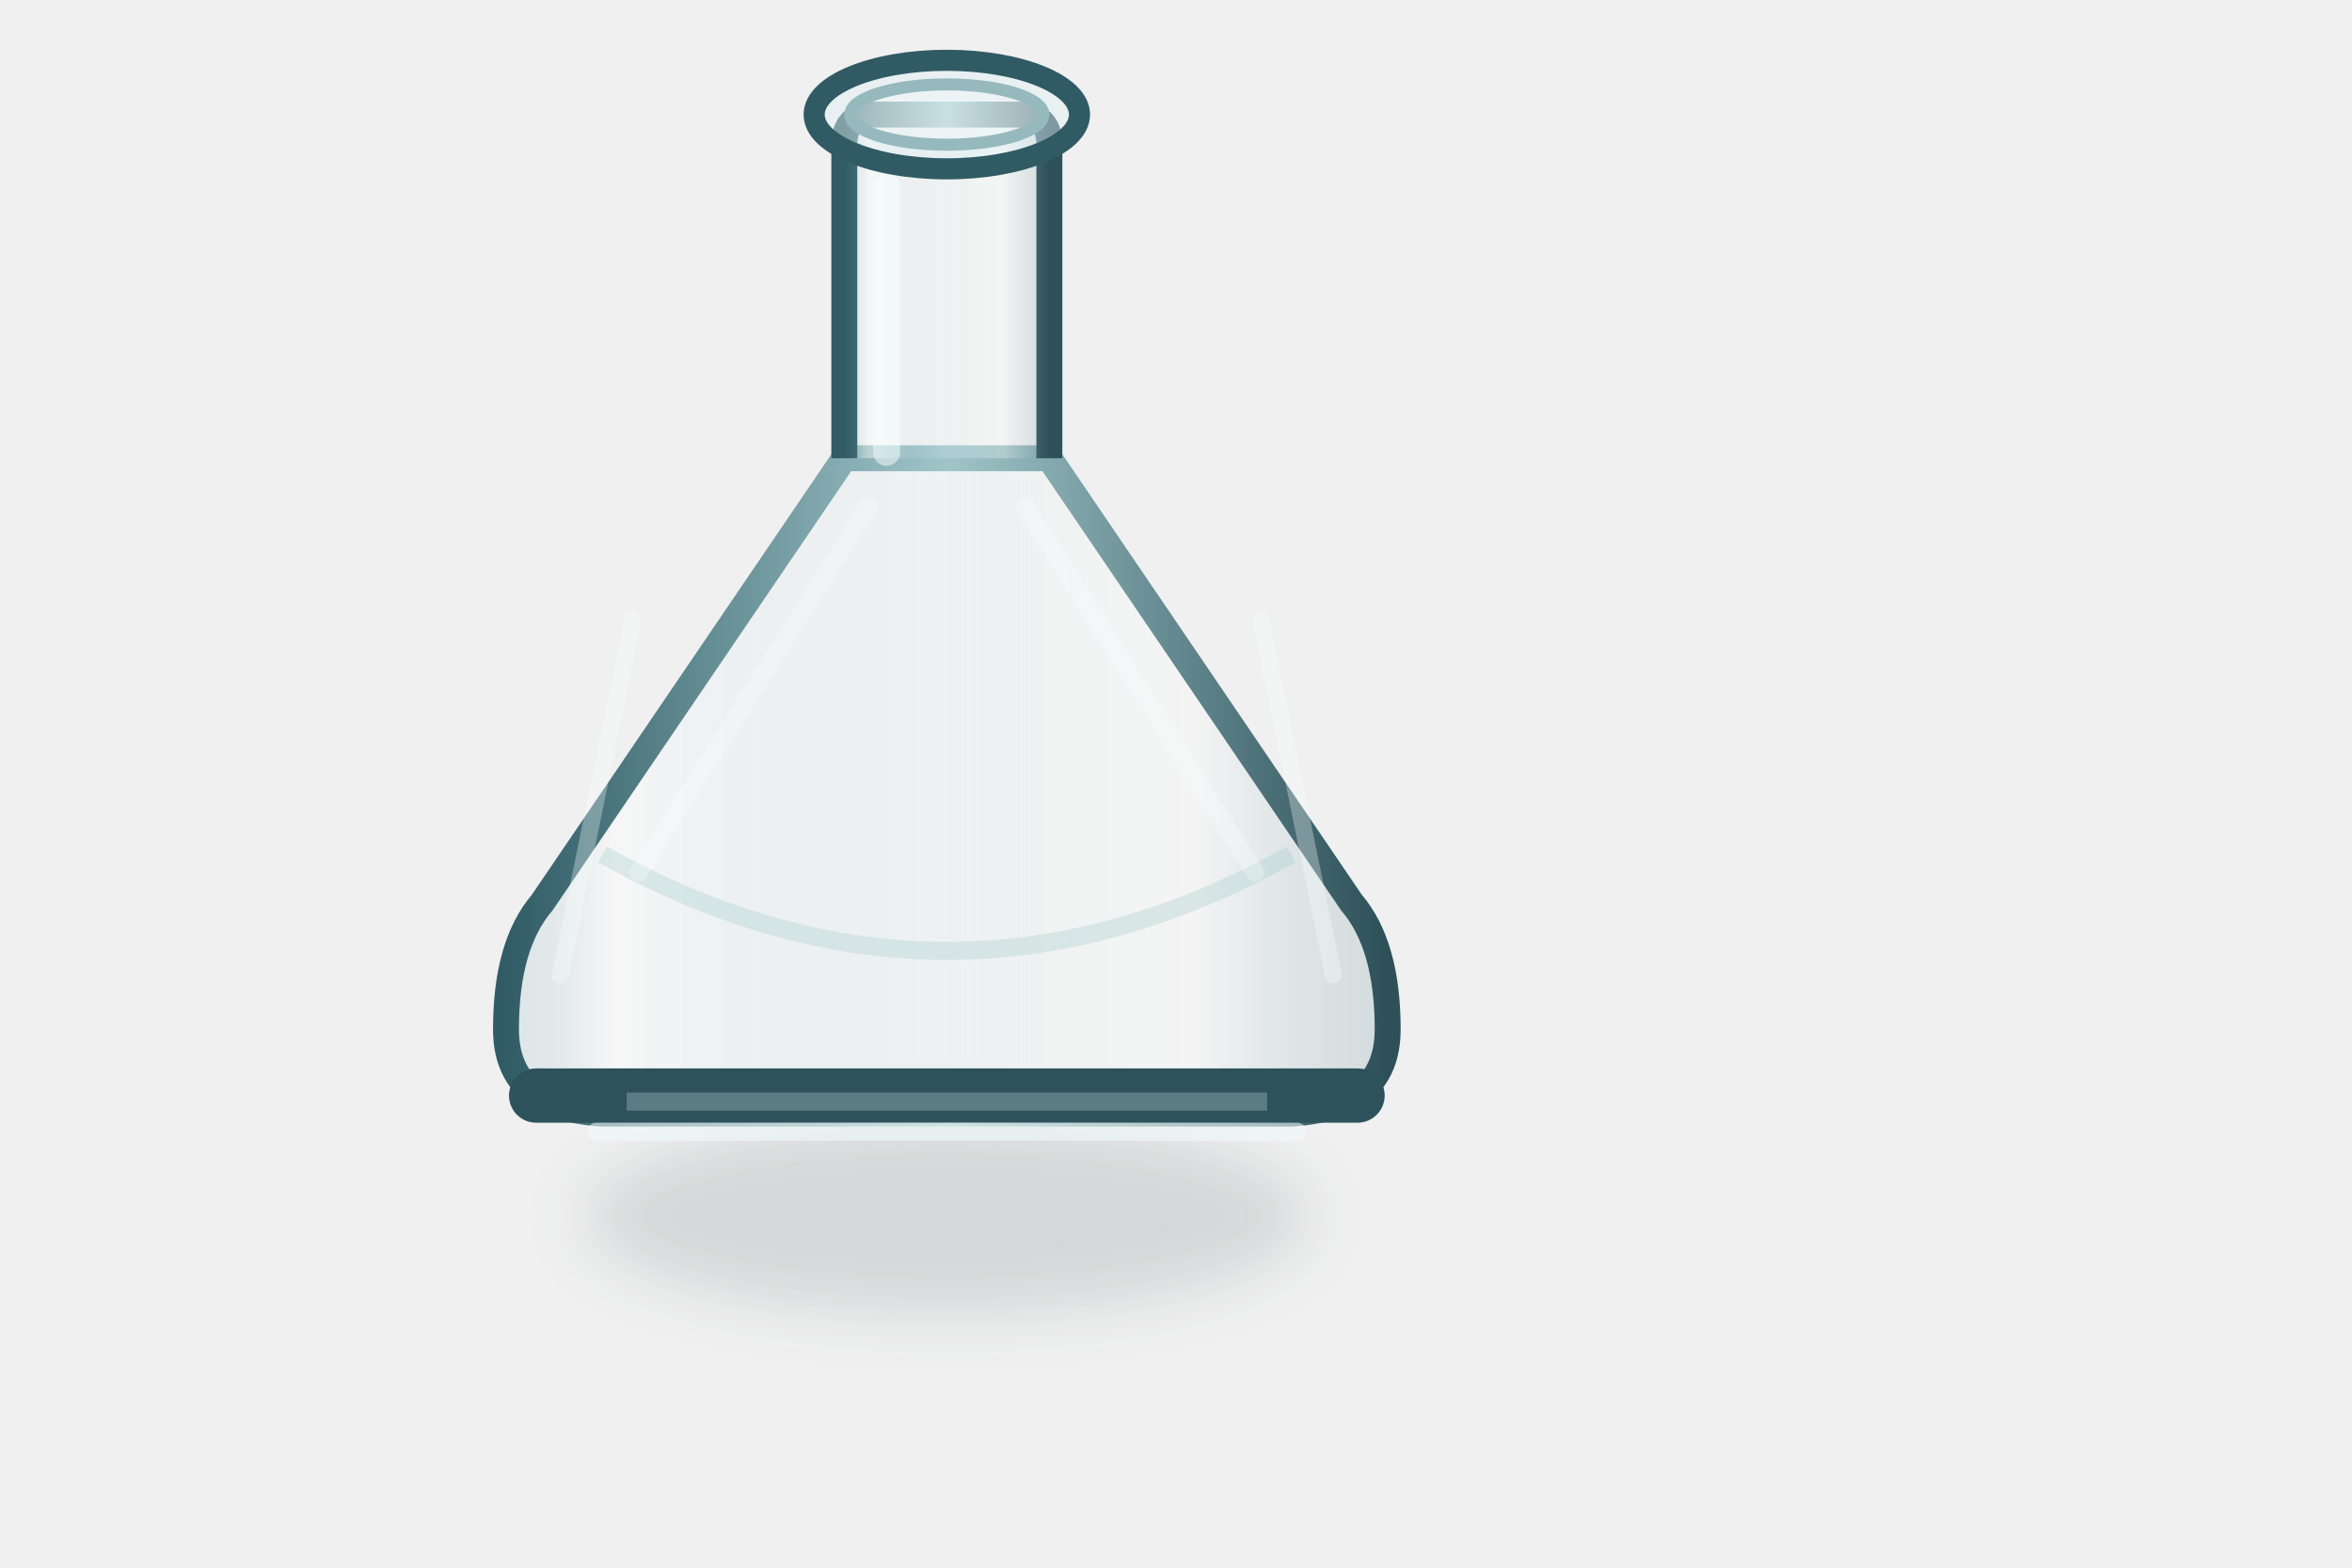
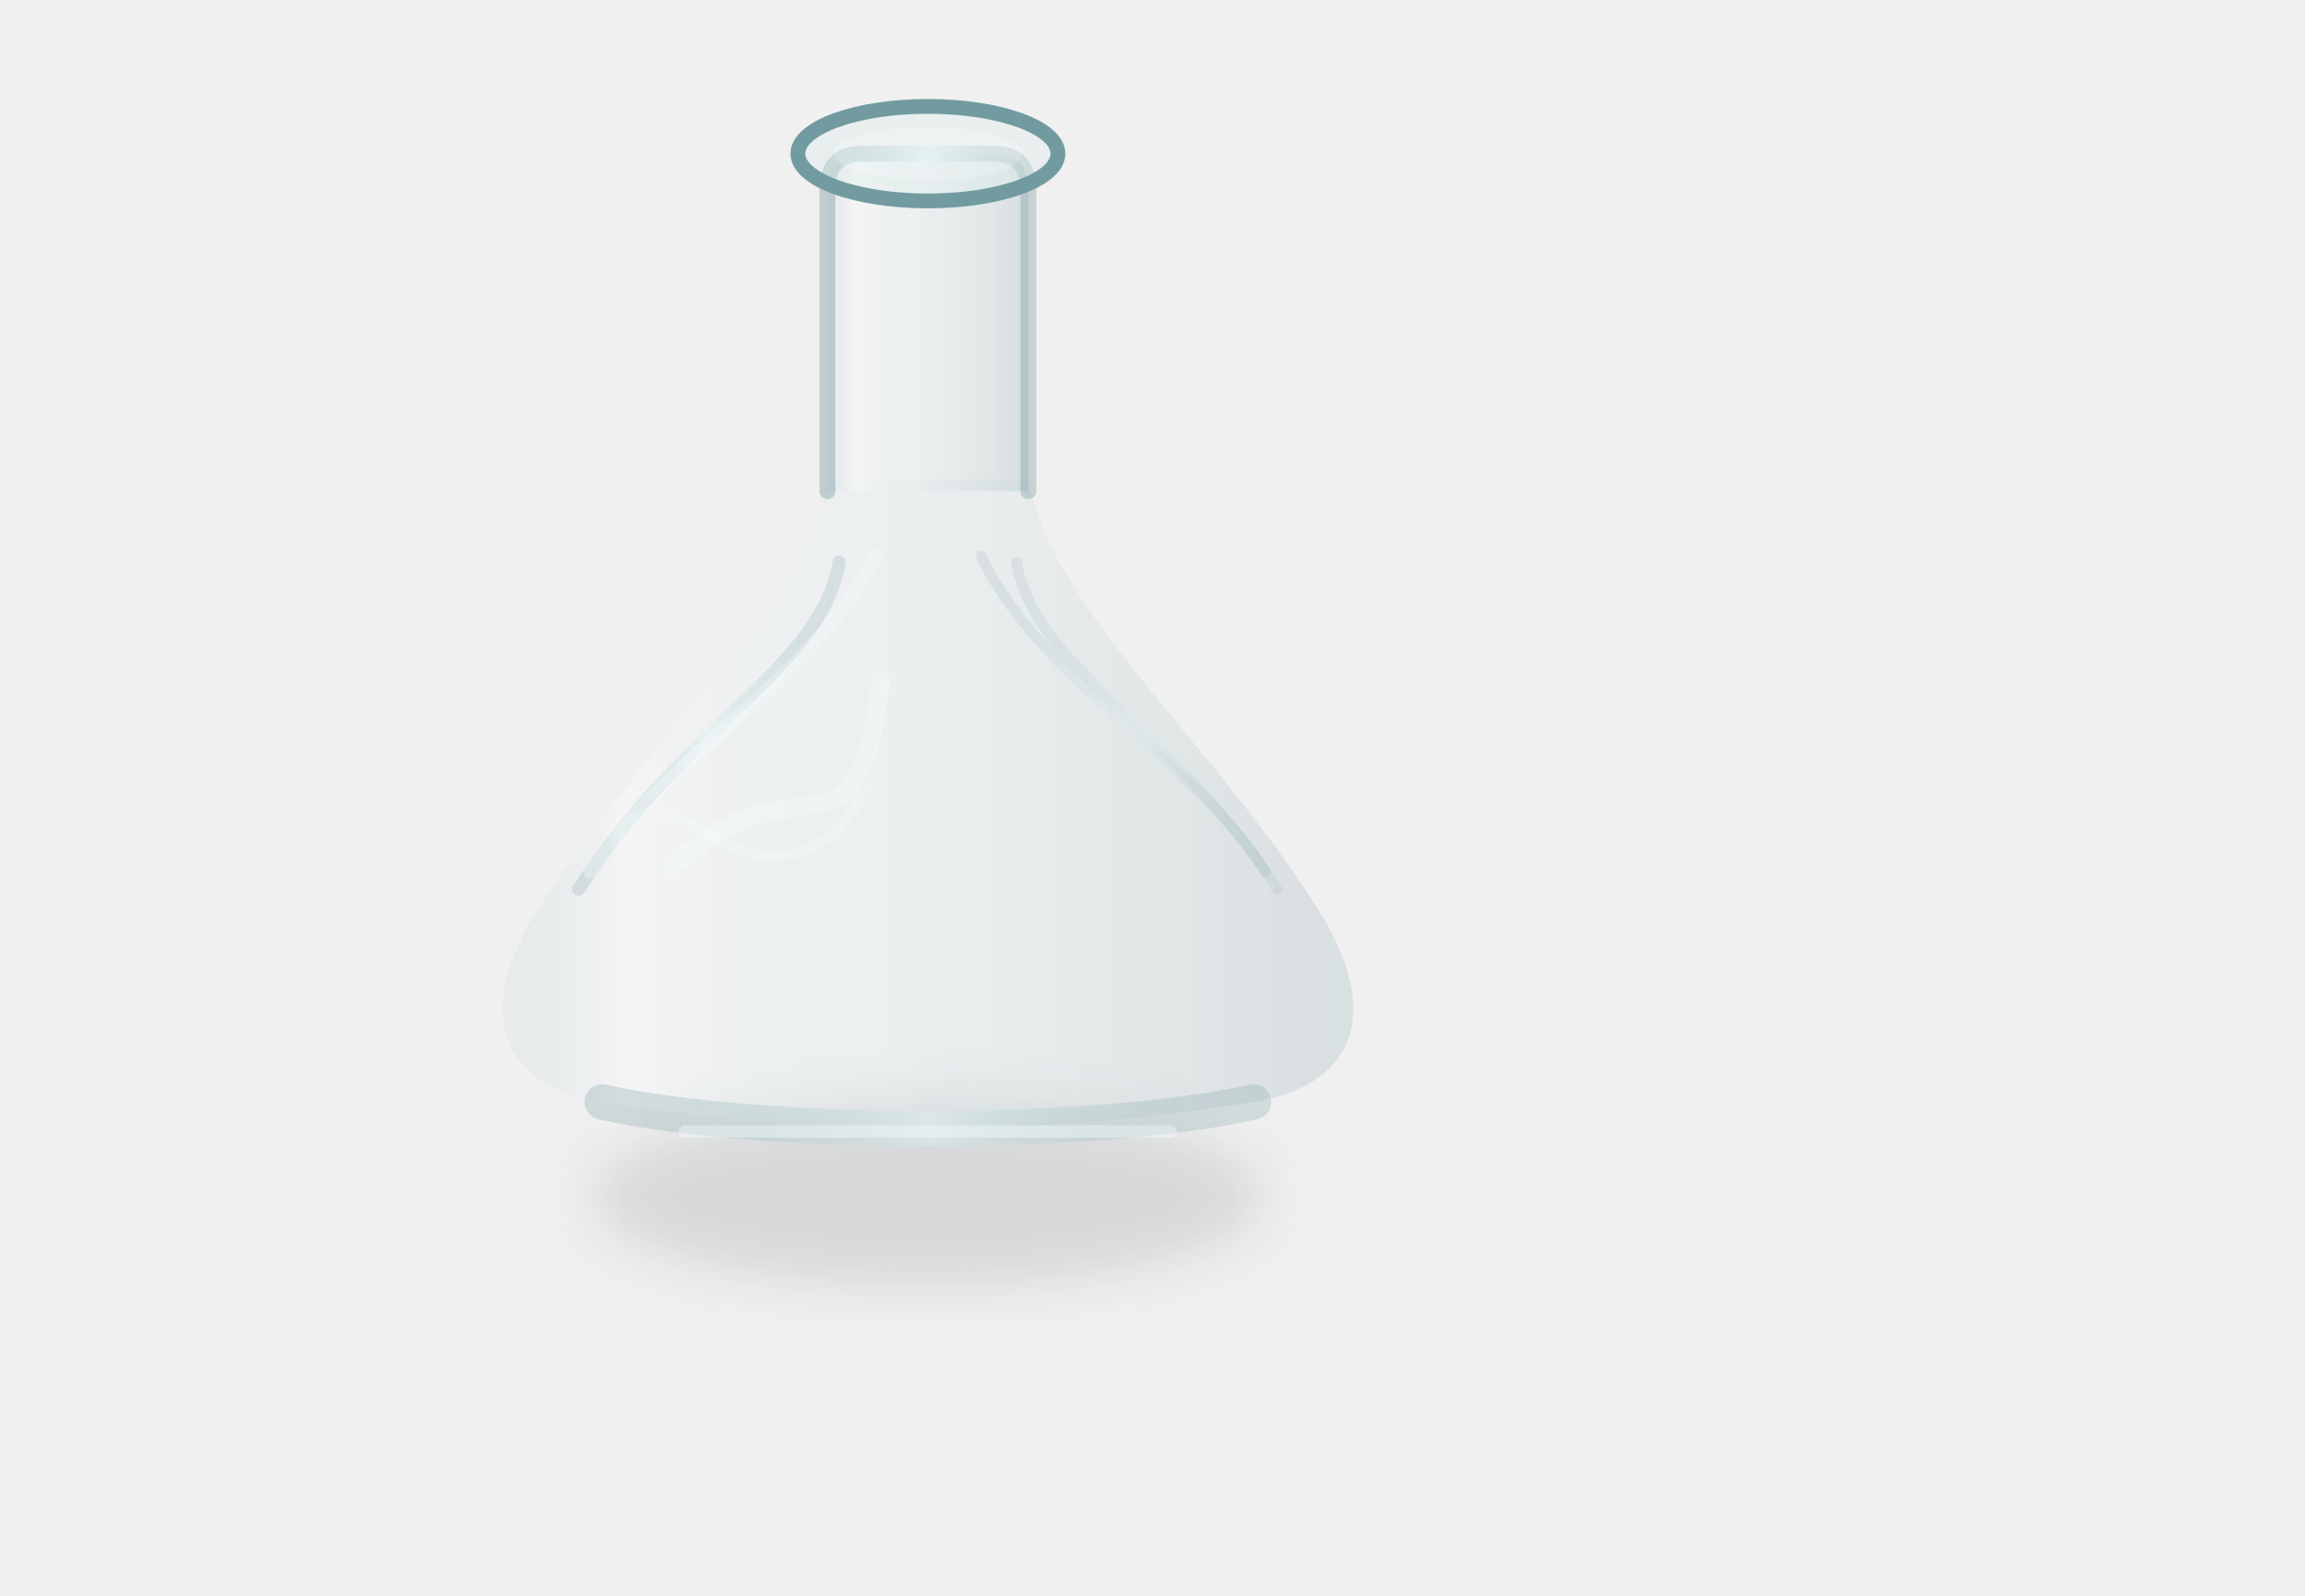
- <svg xmlns="http://www.w3.org/2000/svg" viewBox="28 12 390 260" data-asset-id="conical-flask-250ml" data-specification-id="conical-flask-250ml" data-family-id="conical-flask" data-capacity-ml="250" data-dimensions-mm="85 145 85" data-lod="preview" data-coordinate-unit="mm" data-visual-role="apparatus-geometry" data-view-mode="catalog-preview" data-measurement-qualified="false" role="img" aria-labelledby="title desc">
+ <svg xmlns="http://www.w3.org/2000/svg" viewBox="28 12 390 270" data-asset-id="conical-flask-250ml" data-specification-id="conical-flask-250ml" data-family-id="conical-flask" data-capacity-ml="250" data-dimensions-mm="85 145 85" data-material-profile="curved-borosilicate-vessel" data-lod="preview" data-lod-detail="catalog" data-coordinate-unit="mm" data-visual-role="apparatus-geometry" data-view-mode="catalog-preview" data-measurement-qualified="false" data-anatomy="flat-contact-foot|curved-conical-body|shoulder-transition|cylindrical-neck|open-mouth-rim|interior-cavity" role="img" aria-labelledby="conical-flask-250ml-preview-title conical-flask-250ml-preview-desc">
  <defs>
    <linearGradient id="conical-flask-250ml-glass" x1="0" x2="1" y1="0" y2="0">
-       <stop offset="0" stop-color="#8ab5bf" stop-opacity=".16" />
-       <stop offset=".12" stop-color="#ffffff" stop-opacity=".42" />
-       <stop offset=".32" stop-color="#d7eef1" stop-opacity=".12" />
-       <stop offset=".78" stop-color="#ffffff" stop-opacity=".30" />
-       <stop offset="1" stop-color="#5d8b95" stop-opacity=".20" />
+       <stop offset="0" stop-color="#a7c5cd" stop-opacity=".12" />
+       <stop offset=".14" stop-color="#ffffff" stop-opacity=".31" />
+       <stop offset=".42" stop-color="#d2e9eb" stop-opacity=".10" />
+       <stop offset="1" stop-color="#628b94" stop-opacity=".17" />
    </linearGradient>
-     <linearGradient id="conical-flask-250ml-glass-edge" x1="0" x2="1">
-       <stop offset="0" stop-color="#315c66" />
-       <stop offset=".5" stop-color="#9fc5c9" />
-       <stop offset="1" stop-color="#2d5059" />
+     <linearGradient id="conical-flask-250ml-edge" x1="0" x2="1">
+       <stop offset="0" stop-color="#638b93" stop-opacity=".34" />
+       <stop offset=".5" stop-color="#d9eff0" stop-opacity=".62" />
+       <stop offset="1" stop-color="#638b93" stop-opacity=".30" />
    </linearGradient>
-     <linearGradient id="conical-flask-250ml-steel" x1="0" x2="1">
-       <stop offset="0" stop-color="#26353b" />
-       <stop offset=".18" stop-color="#7c9298" />
-       <stop offset=".40" stop-color="#e2eaeb" />
-       <stop offset=".58" stop-color="#71848a" />
-       <stop offset="1" stop-color="#1e292e" />
+     <linearGradient id="conical-flask-250ml-ptfe" x1="0" x2="1">
+       <stop offset="0" stop-color="#d5d8d3" />
+       <stop offset=".42" stop-color="#f5f4ea" />
+       <stop offset="1" stop-color="#9da49d" />
    </linearGradient>
    <linearGradient id="conical-flask-250ml-rubber" x1="0" x2="1">
-       <stop offset="0" stop-color="#192328" />
-       <stop offset=".45" stop-color="#59686b" />
-       <stop offset="1" stop-color="#11191d" />
+       <stop offset="0" stop-color="#3d4a4a" />
+       <stop offset=".5" stop-color="#8a9890" />
+       <stop offset="1" stop-color="#253131" />
    </linearGradient>
    <filter id="conical-flask-250ml-shadow" x="-30%" y="-40%" width="160%" height="190%">
      <feGaussianBlur stdDeviation="5" />
    </filter>
-     <style>
-       .edge { stroke: url(#conical-flask-250ml-glass-edge); stroke-linejoin: round; }
-       .glass-fill { fill: url(#conical-flask-250ml-glass); }
-       .steel-fill { fill: url(#conical-flask-250ml-steel); }
-       .rubber-fill { fill: url(#conical-flask-250ml-rubber); }
-       .detail { stroke: #29444c; stroke-linecap: round; stroke-linejoin: round; }
-       .highlight { stroke: #f8ffff; stroke-linecap: round; fill: none; }
-     </style>
+     <style>.glass-fill{fill:url(#conical-flask-250ml-glass)}.glass-edge{fill:none;stroke:url(#conical-flask-250ml-edge);stroke-linecap:round;stroke-linejoin:round}.detail{stroke:#49686d;stroke-linecap:round;stroke-linejoin:round;fill:none}.highlight{stroke:#f7ffff;stroke-linecap:round;stroke-linejoin:round;fill:none}.ptfe-fill{fill:url(#conical-flask-250ml-ptfe)}.rubber-fill{fill:url(#conical-flask-250ml-rubber)}</style>
  </defs>
  <g data-layer="shadow">
-     <ellipse cx="185" cy="213.7" rx="59.942" ry="16" fill="#203137" opacity=".13" filter="url(#conical-flask-250ml-shadow)" />
+     <ellipse cx="185" cy="214.45" rx="57.02" ry="15" fill="#203137" opacity=".13" filter="url(#conical-flask-250ml-shadow)" />
+   </g>
+   <g data-layer="body" data-part="vessel.body">
+     <path d="M 168 93.1 C 164 115.1 137.9 136.45 119.9 164.45 C 107.9 182.45 111.9 195.45 129.9 198.45 C 167.9 204.45 202.1 204.45 240.1 198.45 C 258.1 195.45 262.1 182.45 250.1 164.45 C 232.1 136.45 206 115.1 202 93.1 Z" class="glass-fill" />
  </g>
  <g data-layer="glass-back" data-part="vessel.body">
-     <path d="M168 88L117.9 161.7Q111.9 168.7 111.9 182.7Q111.9 195.7 127.9 196.7H242.1Q258.1 195.7 258.1 182.7Q258.1 168.7 252.1 161.7L202 88Z" class="glass-fill edge" stroke-width="4.3" />
+     <path d="M125.9 162.45C143.9 134.45 167 125.1 170 107.1" class="glass-edge" stroke-width="2.2" opacity=".58" />
+     <path d="M244.1 162.45C226.1 134.45 203 125.1 200 107.1" class="glass-edge" stroke-width="1.8" opacity=".34" />
+   </g>
+   <g data-layer="shoulder" data-part="vessel.shoulder">
+     <path d="M176 106.1C166 127.1 139.9 140.45 127.9 159.45" class="highlight" stroke-width="2.4" opacity=".28" />
+     <path d="M194 106.1C204 127.1 230.1 140.45 242.1 159.45" class="glass-edge" stroke-width="1.8" opacity=".38" />
+   </g>
+   <g data-layer="neck" data-part="vessel.neck">
+     <path d="M168 95.1V44Q168 38 174 38H196Q202 38 202 44V95.1" class="glass-fill" />
+     <path d="M168 95.1V44Q168 38 174 38H196Q202 38 202 44V95.1" class="glass-edge" stroke-width="2.7" />
+   </g>
+   <g data-layer="rim" data-part="vessel.rim">
+     <ellipse cx="185" cy="38" rx="22" ry="8" fill="#dceff0" fill-opacity=".34" stroke="#719ba0" stroke-width="2.5" />
+     <ellipse cx="185" cy="38" rx="16" ry="4.5" fill="#ffffff" fill-opacity=".18" />
  </g>
  <g data-layer="liquid" data-runtime="true" opacity="0" />
  <g data-layer="meniscus" data-runtime="true" opacity="0" />
-   <g data-layer="body" data-part="vessel.body">
-     <path d="M127.9 153.7Q185 185.7 242.1 153.7" fill="none" stroke="#9fc8ca" stroke-width="3" opacity=".32" />
+   <g data-layer="contact-base" data-part="vessel.contact-foot">
+     <path d="M129.9 198.45C156.9 204.45 213.1 204.45 240.1 198.45" class="glass-edge" stroke-width="6" opacity=".68" />
+     <path d="M143.9 203.45H226.1" class="highlight" stroke-width="2.1" opacity=".38" />
  </g>
-   <g data-layer="neck" data-part="vessel.neck">
-     <path d="M168 88V36Q168 31 173 31H197Q202 31 202 36V88" class="glass-fill edge" stroke-width="4.3" />
-     <path d="M175 43v44" stroke="#ffffff" stroke-width="4.5" opacity=".50" class="highlight" />
-   </g>
-   <g data-layer="rim" data-part="vessel.rim">
-     <ellipse cx="185" cy="31" rx="22" ry="9" fill="#dff0f1" fill-opacity=".46" stroke="#315b64" stroke-width="3.5" />
-     <ellipse cx="185" cy="31" rx="16" ry="5" fill="#ffffff" fill-opacity=".20" stroke="#96b9be" stroke-width="2" />
-   </g>
-   <g data-layer="base" data-part="vessel.base">
-     <path d="M116.9 193.7H253.1" stroke="#2d525b" stroke-width="9" stroke-linecap="round" />
-     <path d="M126.9 199.7H243.1" stroke="#f1fbfb" stroke-width="3" stroke-linecap="round" opacity=".56" />
-   </g>
-   <g data-layer="hardware">
-     <path d="M131.9 194.7h106.2" stroke="#78969b" stroke-width="3" opacity=".62" />
-   </g>
-   <g data-layer="glass-front">
-     <path d="M132.9 115L120.9 173.7M237.1 115L249.1 173.7" stroke="#ffffff" stroke-width="2.8" opacity=".32" class="highlight" />
+   <g data-layer="glass-front" data-part="vessel.body">
+     <path d="M141.9 158.45C163.9 138.45 173 161.1 177 127.1" class="highlight" stroke-width="3.2" opacity=".25" />
  </g>
  <g data-layer="highlight">
-     <path d="M172 96L133.9 156.7M198 96L236.1 156.7" stroke="#ffffff" stroke-width="3" opacity=".30" class="highlight" />
+     <path d="M175 145.1C157 175.1 141 136.45 132 154.45" class="highlight" stroke-width="1.8" opacity=".20" />
+   </g>
+   <g data-layer="construction-detail">
+     <path d="M129.9 146.77h110.2" class="glass-edge" stroke-width="1" opacity=".34" />
  </g>
  <g data-layer="accessibility">
-     <rect x="96.9" y="16" width="176.2" height="195.7" fill="none" stroke="#79d0d5" stroke-width="2" stroke-dasharray="8 8" opacity="0" />
+     <rect x="96.9" y="20" width="176.2" height="191.45" fill="none" stroke="#79c5c8" stroke-width="2" stroke-dasharray="8 8" opacity="0" />
  </g>
</svg>
